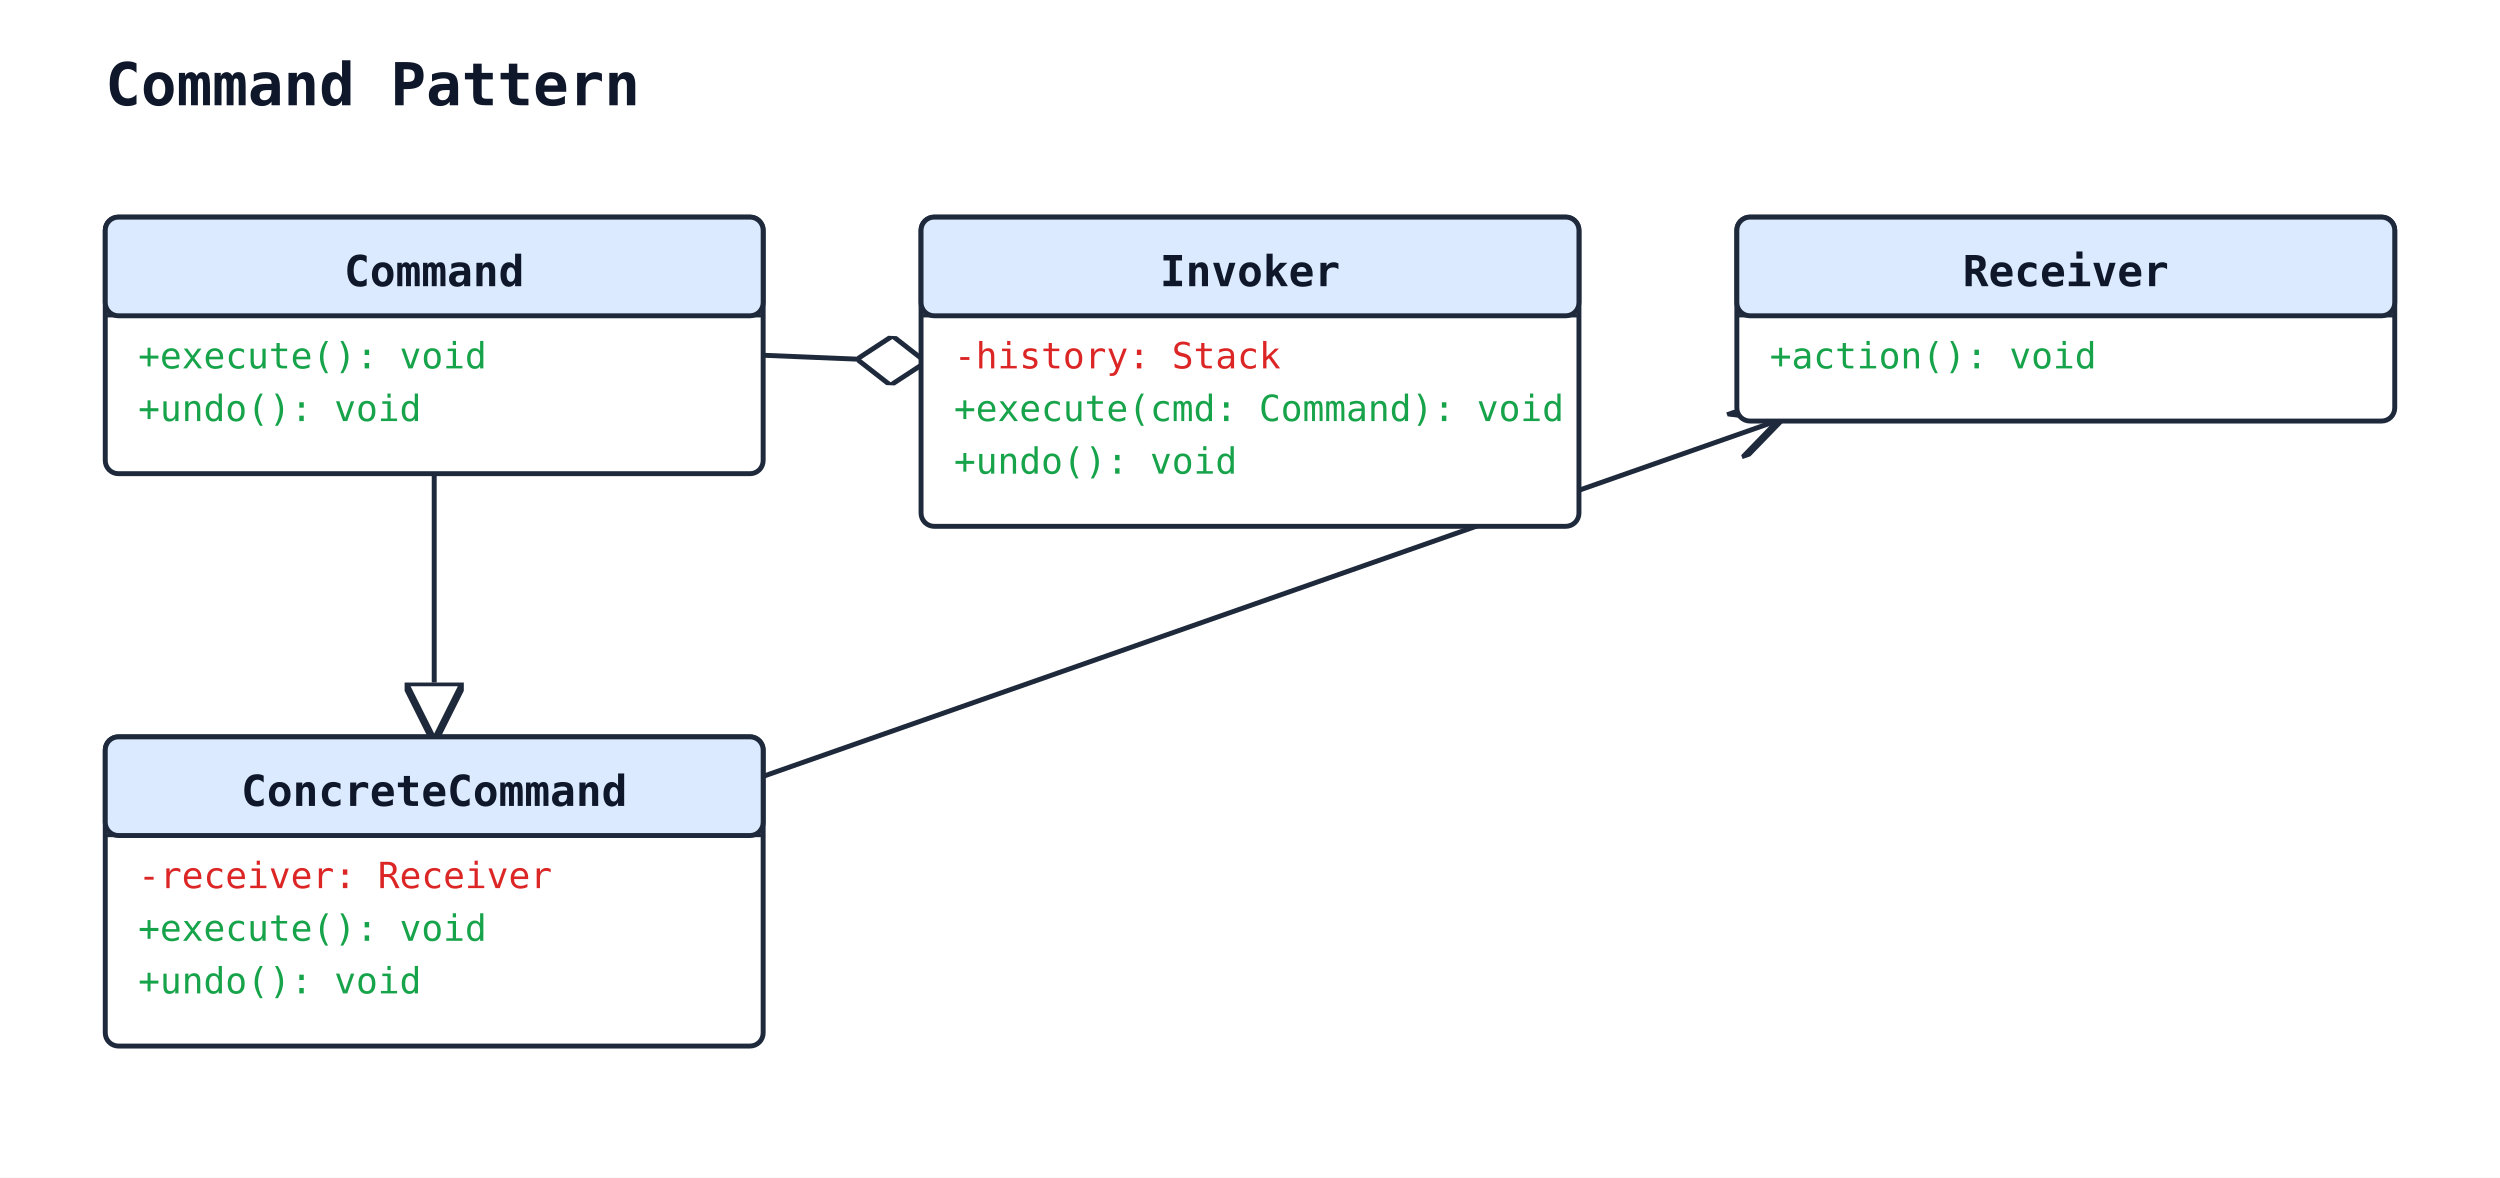
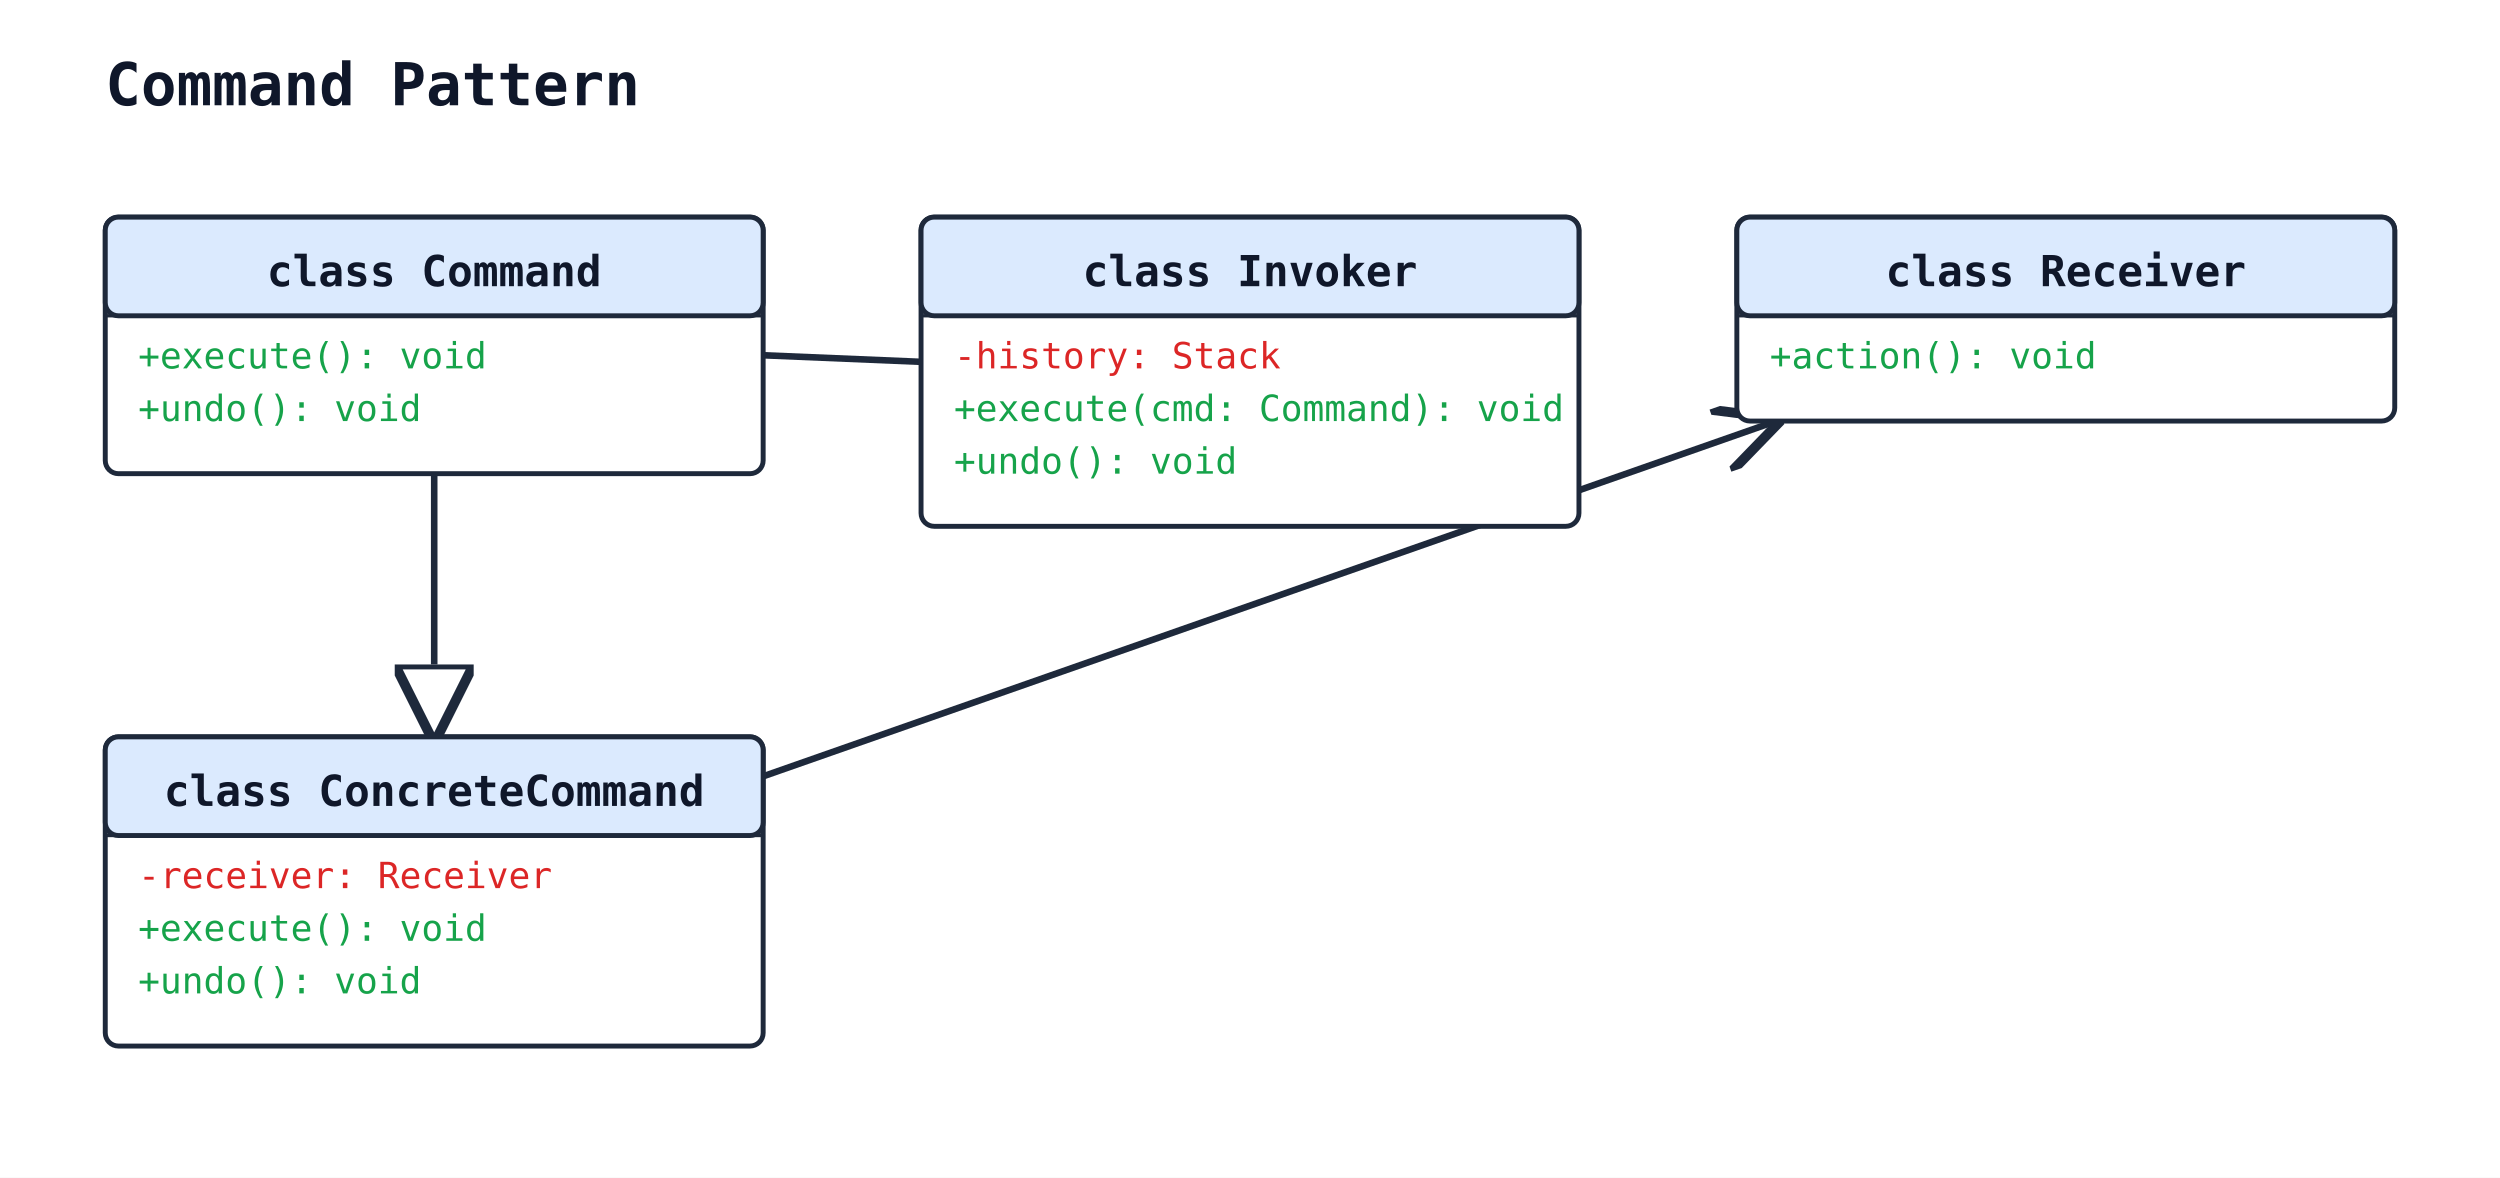
<svg xmlns="http://www.w3.org/2000/svg" width="760" height="358" viewBox="0 0 760 358">
-   <rect width="100%" height="100%" fill="white" />
+   <rect width="100%" height="100%" fill="#ffffff" />
  <defs>
    <marker id="arrow-open" viewBox="0 0 10 10" refX="9" refY="5" markerWidth="10" markerHeight="10" orient="auto-start-reverse">
      <path d="M0,0 L10,5 L0,10" fill="none" stroke="#1e293b" stroke-width="1.5" />
    </marker>
    <marker id="arrow-triangle" viewBox="0 0 12 12" refX="11" refY="6" markerWidth="12" markerHeight="12" orient="auto-start-reverse">
      <path d="M0,0 L12,6 L0,12 z" fill="white" stroke="#1e293b" stroke-width="1.5" />
    </marker>
    <marker id="arrow-diamond-filled" viewBox="0 0 14 10" refX="13" refY="5" markerWidth="14" markerHeight="10" orient="auto-start-reverse">
      <path d="M0,5 L7,0 L14,5 L7,10 z" fill="#1e293b" stroke="#1e293b" stroke-width="1" />
    </marker>
    <marker id="arrow-diamond-open" viewBox="0 0 14 10" refX="13" refY="5" markerWidth="14" markerHeight="10" orient="auto-start-reverse">
      <path d="M0,5 L7,0 L14,5 L7,10 z" fill="white" stroke="#1e293b" stroke-width="1" />
    </marker>
  </defs>
  <text x="32" y="32" font-family="monospace" font-size="18" font-weight="600" fill="#0f172a">Command Pattern</text>
-   <line x1="132" y1="224" x2="132" y2="144" stroke="#1e293b" stroke-width="1.5" marker-start="url(#arrow-triangle)" />
-   <line x1="280" y1="110" x2="232" y2="108" stroke="#1e293b" stroke-width="1.5" marker-start="url(#arrow-diamond-open)" />
-   <line x1="232" y1="236" x2="540" y2="128" stroke="#1e293b" stroke-width="1.5" marker-end="url(#arrow-open)" />
+   <line class="uml-relation" data-uml-from="ConcreteCommand" data-uml-to="Command" x1="132" y1="224" x2="132" y2="144" stroke="#1e293b" stroke-width="2" marker-start="url(#arrow-triangle)" />
+   <line class="uml-relation" data-uml-from="Invoker" data-uml-to="Command" x1="280" y1="110" x2="232" y2="108" stroke="#1e293b" stroke-width="2" />
+   <line class="uml-relation" data-uml-from="ConcreteCommand" data-uml-to="Receiver" x1="232" y1="236" x2="540" y2="128" stroke="#1e293b" stroke-width="2" marker-end="url(#arrow-open)" />
  <rect x="32" y="66" width="200" height="78" rx="4" ry="4" fill="#ffffff" stroke="#1e293b" stroke-width="1.5" />
  <rect x="32" y="66" width="200" height="30" rx="4" ry="4" fill="#dbeafe" stroke="#1e293b" stroke-width="1.5" />
  <line x1="32" y1="96" x2="232" y2="96" stroke="#1e293b" stroke-width="1" />
-   <text x="132" y="87" text-anchor="middle" font-family="monospace" font-size="13" font-weight="600" fill="#0f172a">Command</text>
-   <text x="42" y="112" font-family="monospace" font-size="11" fill="#16a34a">+execute(): void</text>
-   <text x="42" y="128" font-family="monospace" font-size="11" fill="#16a34a">+undo(): void</text>
+   <text x="132" y="87" text-anchor="middle" font-family="monospace" font-size="13" font-weight="600" fill="#0f172a">class Command</text>
+   <text class="uml-member" data-uml-visibility="public" x="42" y="112" font-family="monospace" font-size="11" fill="#16a34a">+execute(): void</text>
+   <text class="uml-member" data-uml-visibility="public" x="42" y="128" font-family="monospace" font-size="11" fill="#16a34a">+undo(): void</text>
  <rect x="280" y="66" width="200" height="94" rx="4" ry="4" fill="#ffffff" stroke="#1e293b" stroke-width="1.5" />
  <rect x="280" y="66" width="200" height="30" rx="4" ry="4" fill="#dbeafe" stroke="#1e293b" stroke-width="1.5" />
  <line x1="280" y1="96" x2="480" y2="96" stroke="#1e293b" stroke-width="1" />
-   <text x="380" y="87" text-anchor="middle" font-family="monospace" font-size="13" font-weight="600" fill="#0f172a">Invoker</text>
-   <text x="290" y="112" font-family="monospace" font-size="11" fill="#dc2626">-history: Stack</text>
-   <text x="290" y="128" font-family="monospace" font-size="11" fill="#16a34a">+execute(cmd: Command): void</text>
-   <text x="290" y="144" font-family="monospace" font-size="11" fill="#16a34a">+undo(): void</text>
+   <text x="380" y="87" text-anchor="middle" font-family="monospace" font-size="13" font-weight="600" fill="#0f172a">class Invoker</text>
+   <text class="uml-member" data-uml-visibility="private" x="290" y="112" font-family="monospace" font-size="11" fill="#dc2626">-history: Stack</text>
+   <text class="uml-member" data-uml-visibility="public" x="290" y="128" font-family="monospace" font-size="11" fill="#16a34a">+execute(cmd: Command): void</text>
+   <text class="uml-member" data-uml-visibility="public" x="290" y="144" font-family="monospace" font-size="11" fill="#16a34a">+undo(): void</text>
  <rect x="528" y="66" width="200" height="62" rx="4" ry="4" fill="#ffffff" stroke="#1e293b" stroke-width="1.5" />
  <rect x="528" y="66" width="200" height="30" rx="4" ry="4" fill="#dbeafe" stroke="#1e293b" stroke-width="1.5" />
  <line x1="528" y1="96" x2="728" y2="96" stroke="#1e293b" stroke-width="1" />
-   <text x="628" y="87" text-anchor="middle" font-family="monospace" font-size="13" font-weight="600" fill="#0f172a">Receiver</text>
-   <text x="538" y="112" font-family="monospace" font-size="11" fill="#16a34a">+action(): void</text>
+   <text x="628" y="87" text-anchor="middle" font-family="monospace" font-size="13" font-weight="600" fill="#0f172a">class Receiver</text>
+   <text class="uml-member" data-uml-visibility="public" x="538" y="112" font-family="monospace" font-size="11" fill="#16a34a">+action(): void</text>
  <rect x="32" y="224" width="200" height="94" rx="4" ry="4" fill="#ffffff" stroke="#1e293b" stroke-width="1.5" />
  <rect x="32" y="224" width="200" height="30" rx="4" ry="4" fill="#dbeafe" stroke="#1e293b" stroke-width="1.5" />
  <line x1="32" y1="254" x2="232" y2="254" stroke="#1e293b" stroke-width="1" />
-   <text x="132" y="245" text-anchor="middle" font-family="monospace" font-size="13" font-weight="600" fill="#0f172a">ConcreteCommand</text>
-   <text x="42" y="270" font-family="monospace" font-size="11" fill="#dc2626">-receiver: Receiver</text>
-   <text x="42" y="286" font-family="monospace" font-size="11" fill="#16a34a">+execute(): void</text>
-   <text x="42" y="302" font-family="monospace" font-size="11" fill="#16a34a">+undo(): void</text>
+   <text x="132" y="245" text-anchor="middle" font-family="monospace" font-size="13" font-weight="600" fill="#0f172a">class ConcreteCommand</text>
+   <text class="uml-member" data-uml-visibility="private" x="42" y="270" font-family="monospace" font-size="11" fill="#dc2626">-receiver: Receiver</text>
+   <text class="uml-member" data-uml-visibility="public" x="42" y="286" font-family="monospace" font-size="11" fill="#16a34a">+execute(): void</text>
+   <text class="uml-member" data-uml-visibility="public" x="42" y="302" font-family="monospace" font-size="11" fill="#16a34a">+undo(): void</text>
</svg>
